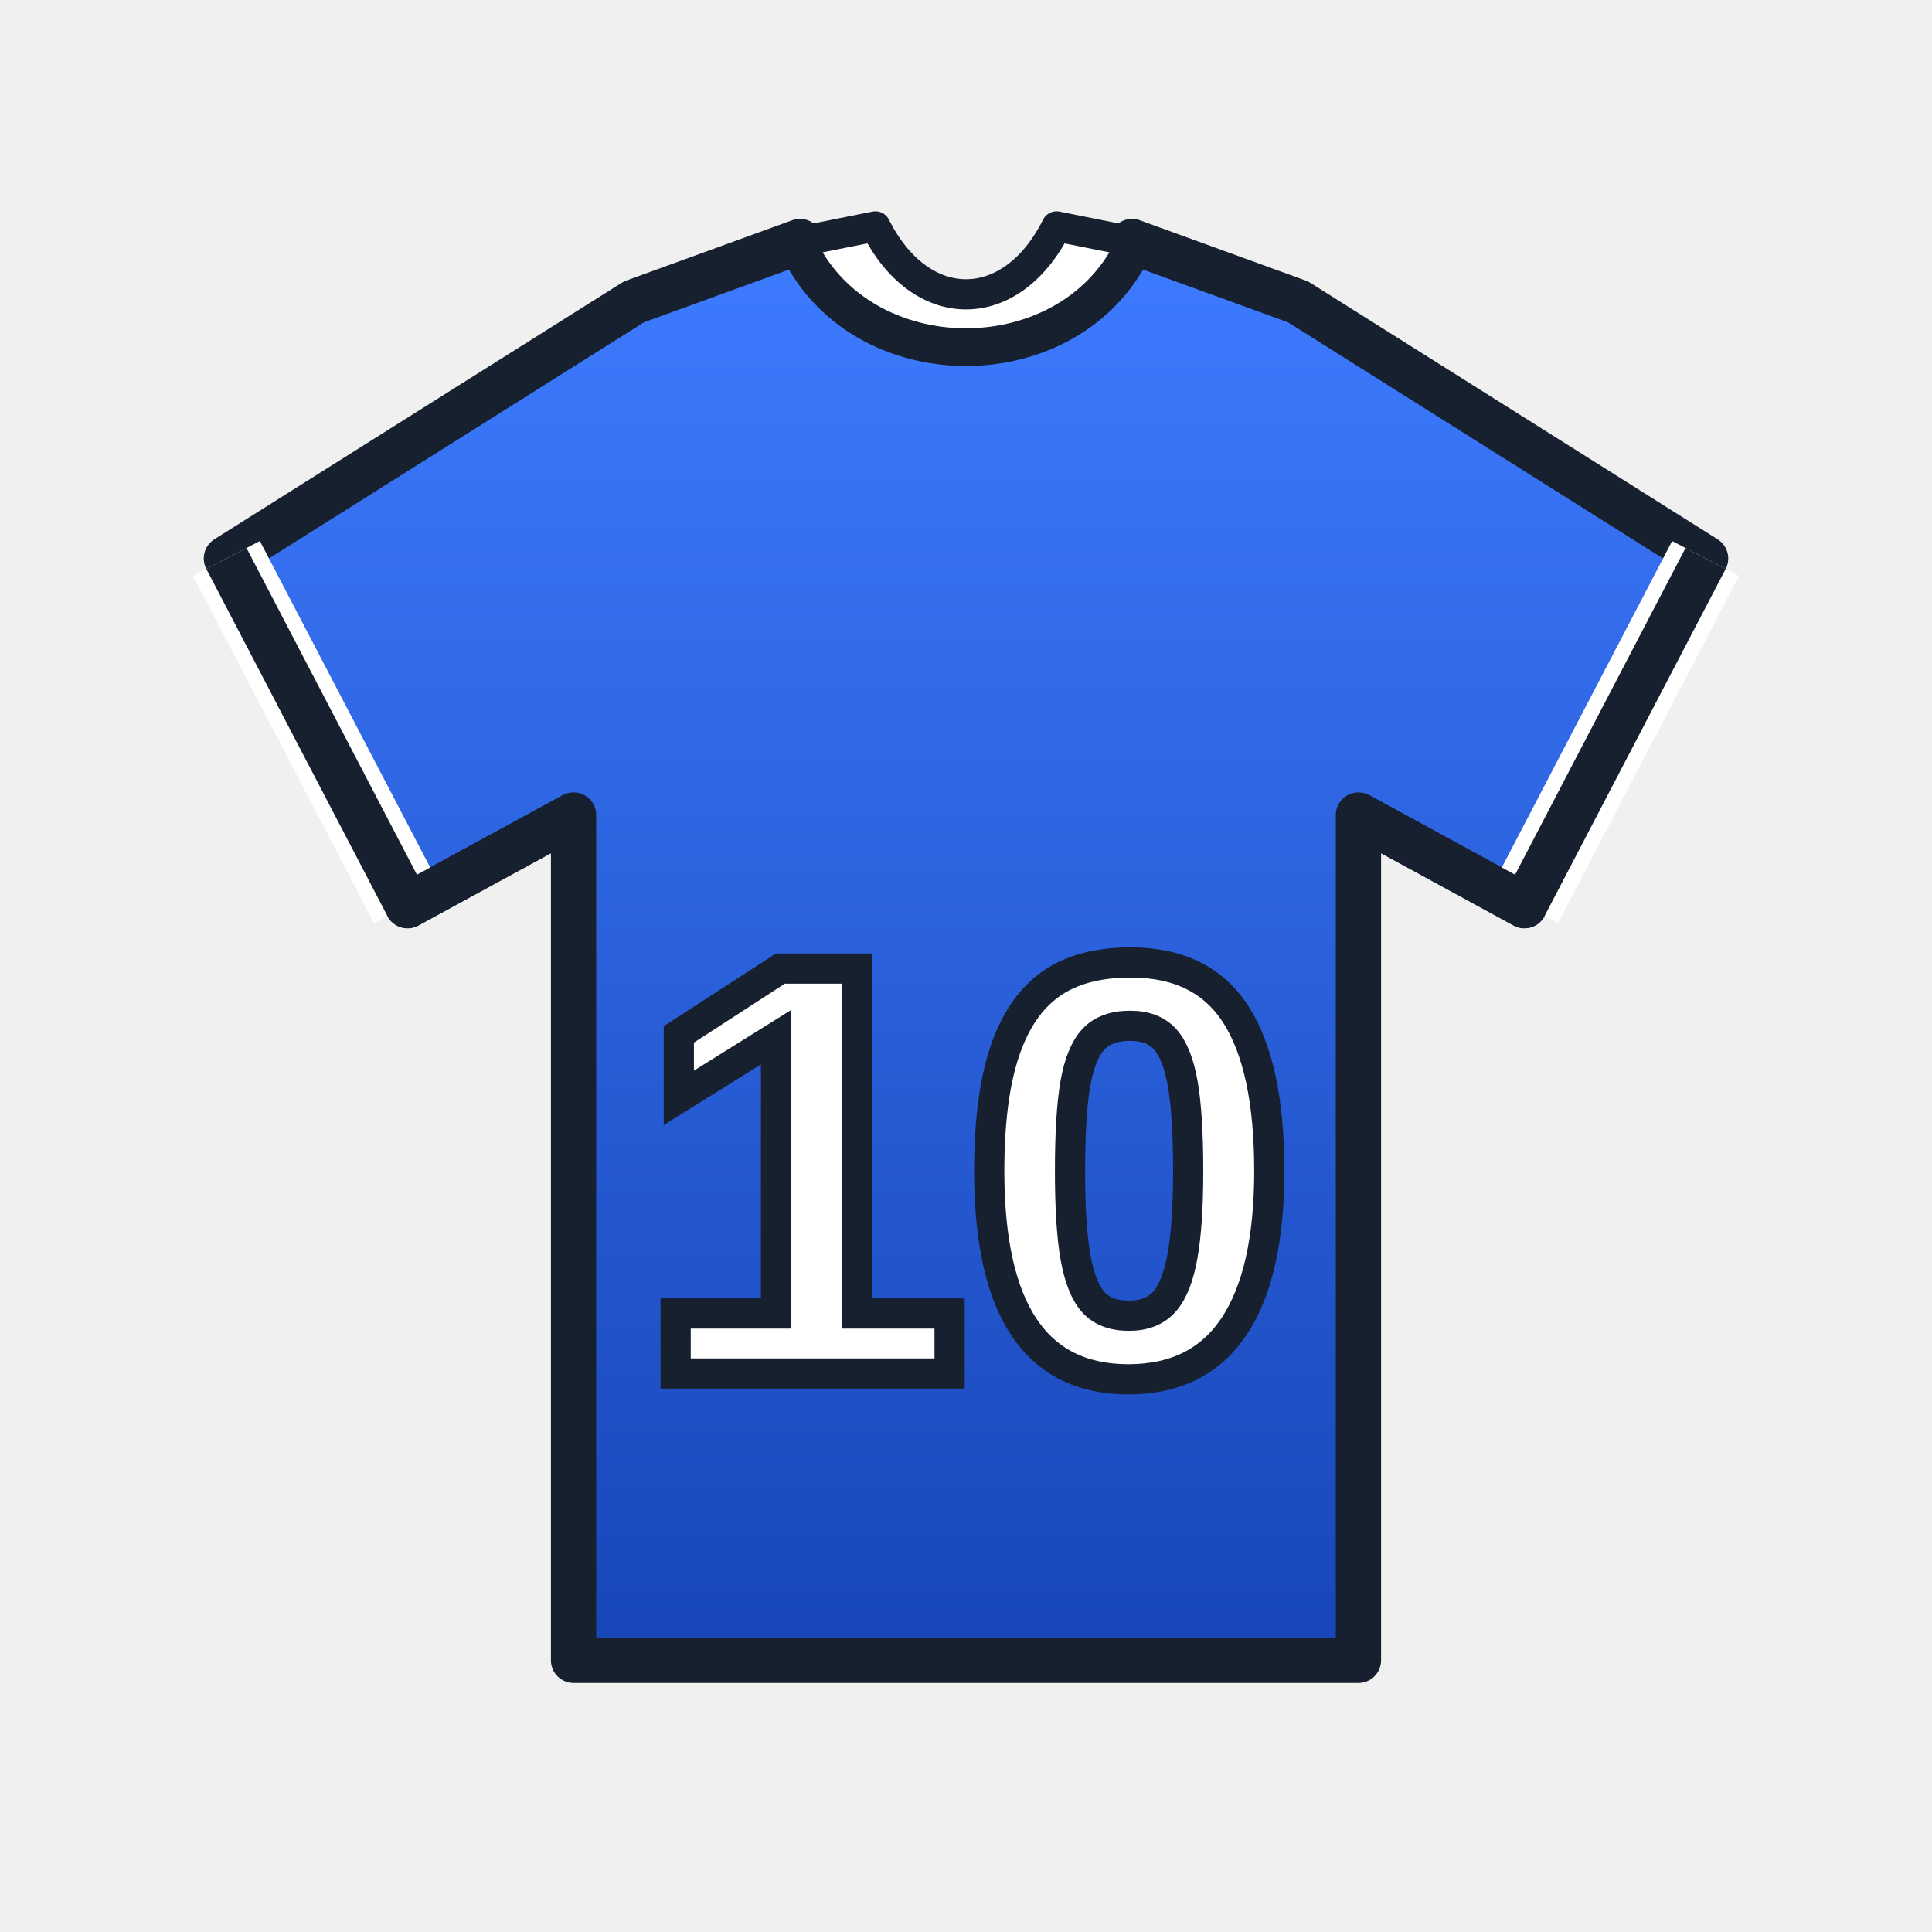
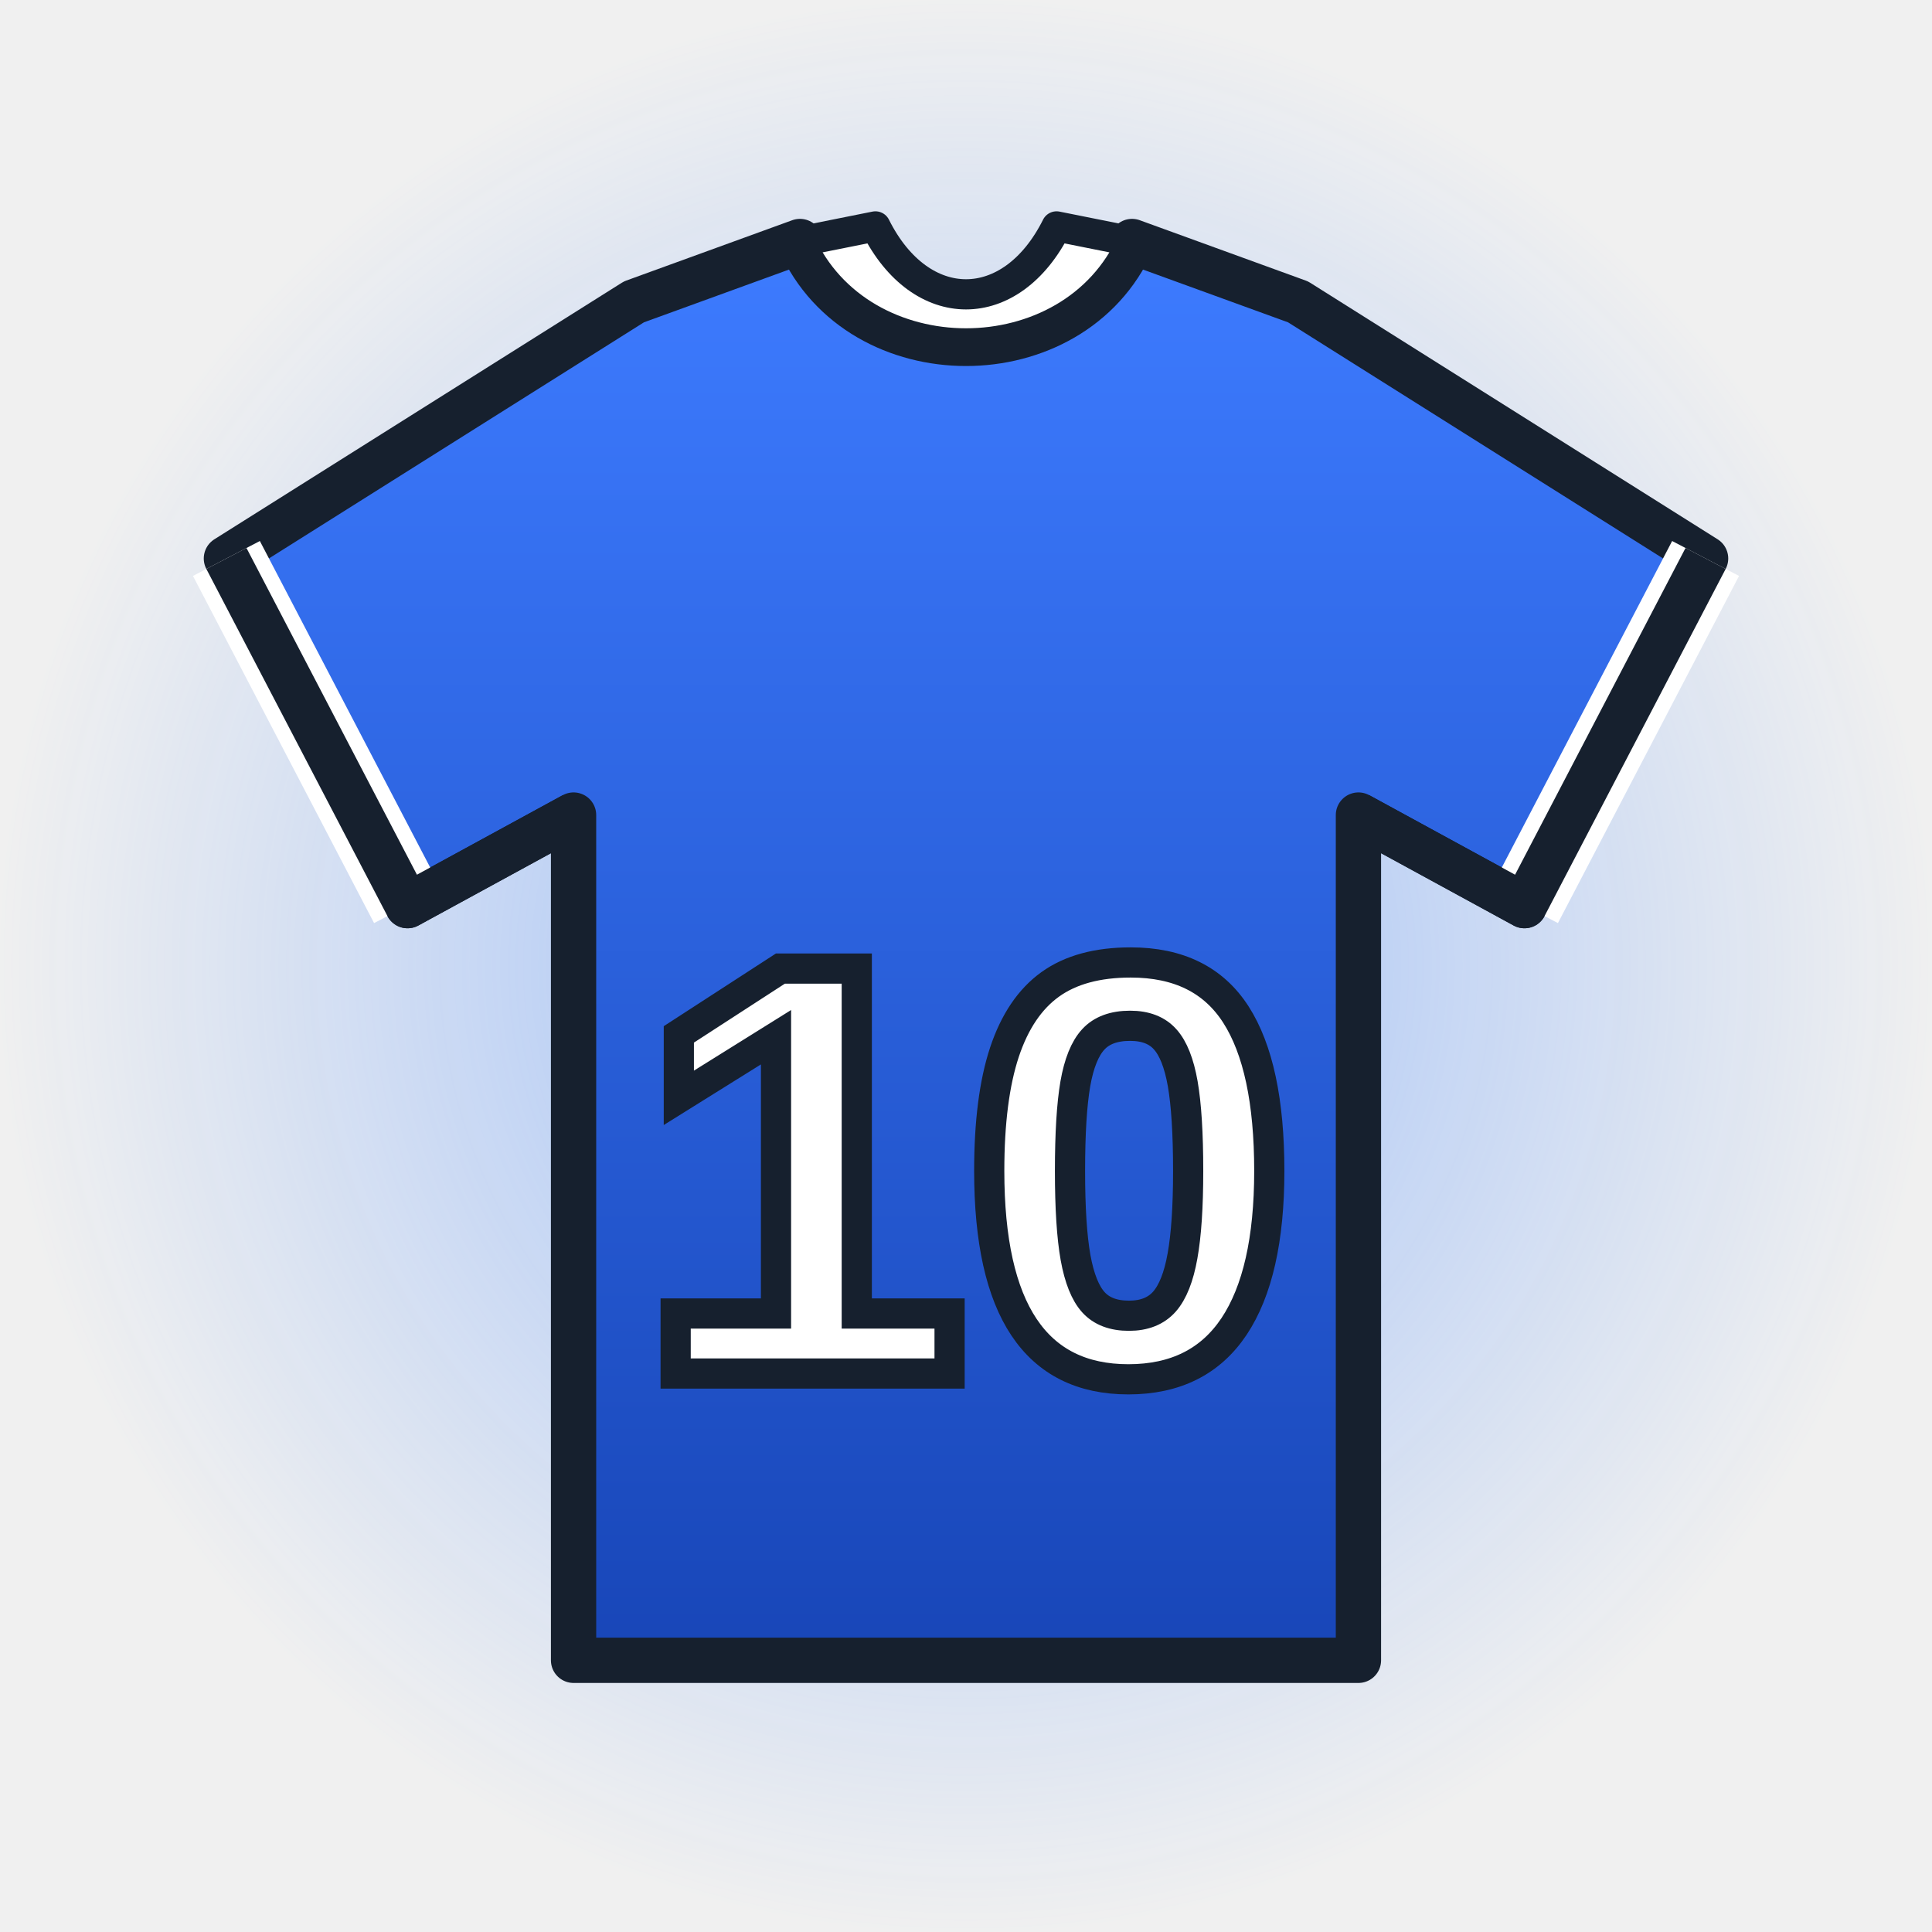
<svg xmlns="http://www.w3.org/2000/svg" width="256" height="256" viewBox="0 0 256 256">
  <defs>
+     <radialGradient id="halo" cx="0.5" cy="0.5" r="0.5">
+       <stop offset="0" stop-color="#4C8DFF" stop-opacity="0.5" />
+       <stop offset="0.55" stop-color="#4C8DFF" stop-opacity="0.225" />
+       <stop offset="1" stop-color="#4C8DFF" stop-opacity="0" />
+     </radialGradient>
    <linearGradient id="g" x1="0" y1="0" x2="0" y2="1">
      <stop offset="0" stop-color="#3D7BFF" />
      <stop offset="1" stop-color="#1846B8" />
    </linearGradient>
  </defs>
+   <circle cx="128" cy="128" r="128" fill="url(#halo)" />
  <path d="M84 40 L106 32 C114 50 142 50 150 32 L172 40 L226 74 L202 120 L180 108 V220 H76 V108 L54 120 L30 74 Z" fill="url(#g)" stroke="#16202E" stroke-width="6" stroke-linejoin="round" />
  <path d="M106 32 C114 50 142 50 150 32 L140 30 C134 42 122 42 116 30 Z" fill="#FFFFFF" stroke="#16202E" stroke-width="4" stroke-linejoin="round" />
  <path d="M30 74 L54 120 M226 74 L202 120" stroke="#FFFFFF" stroke-width="10" />
  <path d="M30 74 L54 120 L76 108 M226 74 L202 120 L180 108" fill="none" stroke="#16202E" stroke-width="6" stroke-linejoin="round" />
  <text x="128" y="182" text-anchor="middle" font-family="Helvetica Neue, Arial" font-weight="900" font-size="78" fill="#FFFFFF" stroke="#16202E" stroke-width="4">10</text>
</svg>
